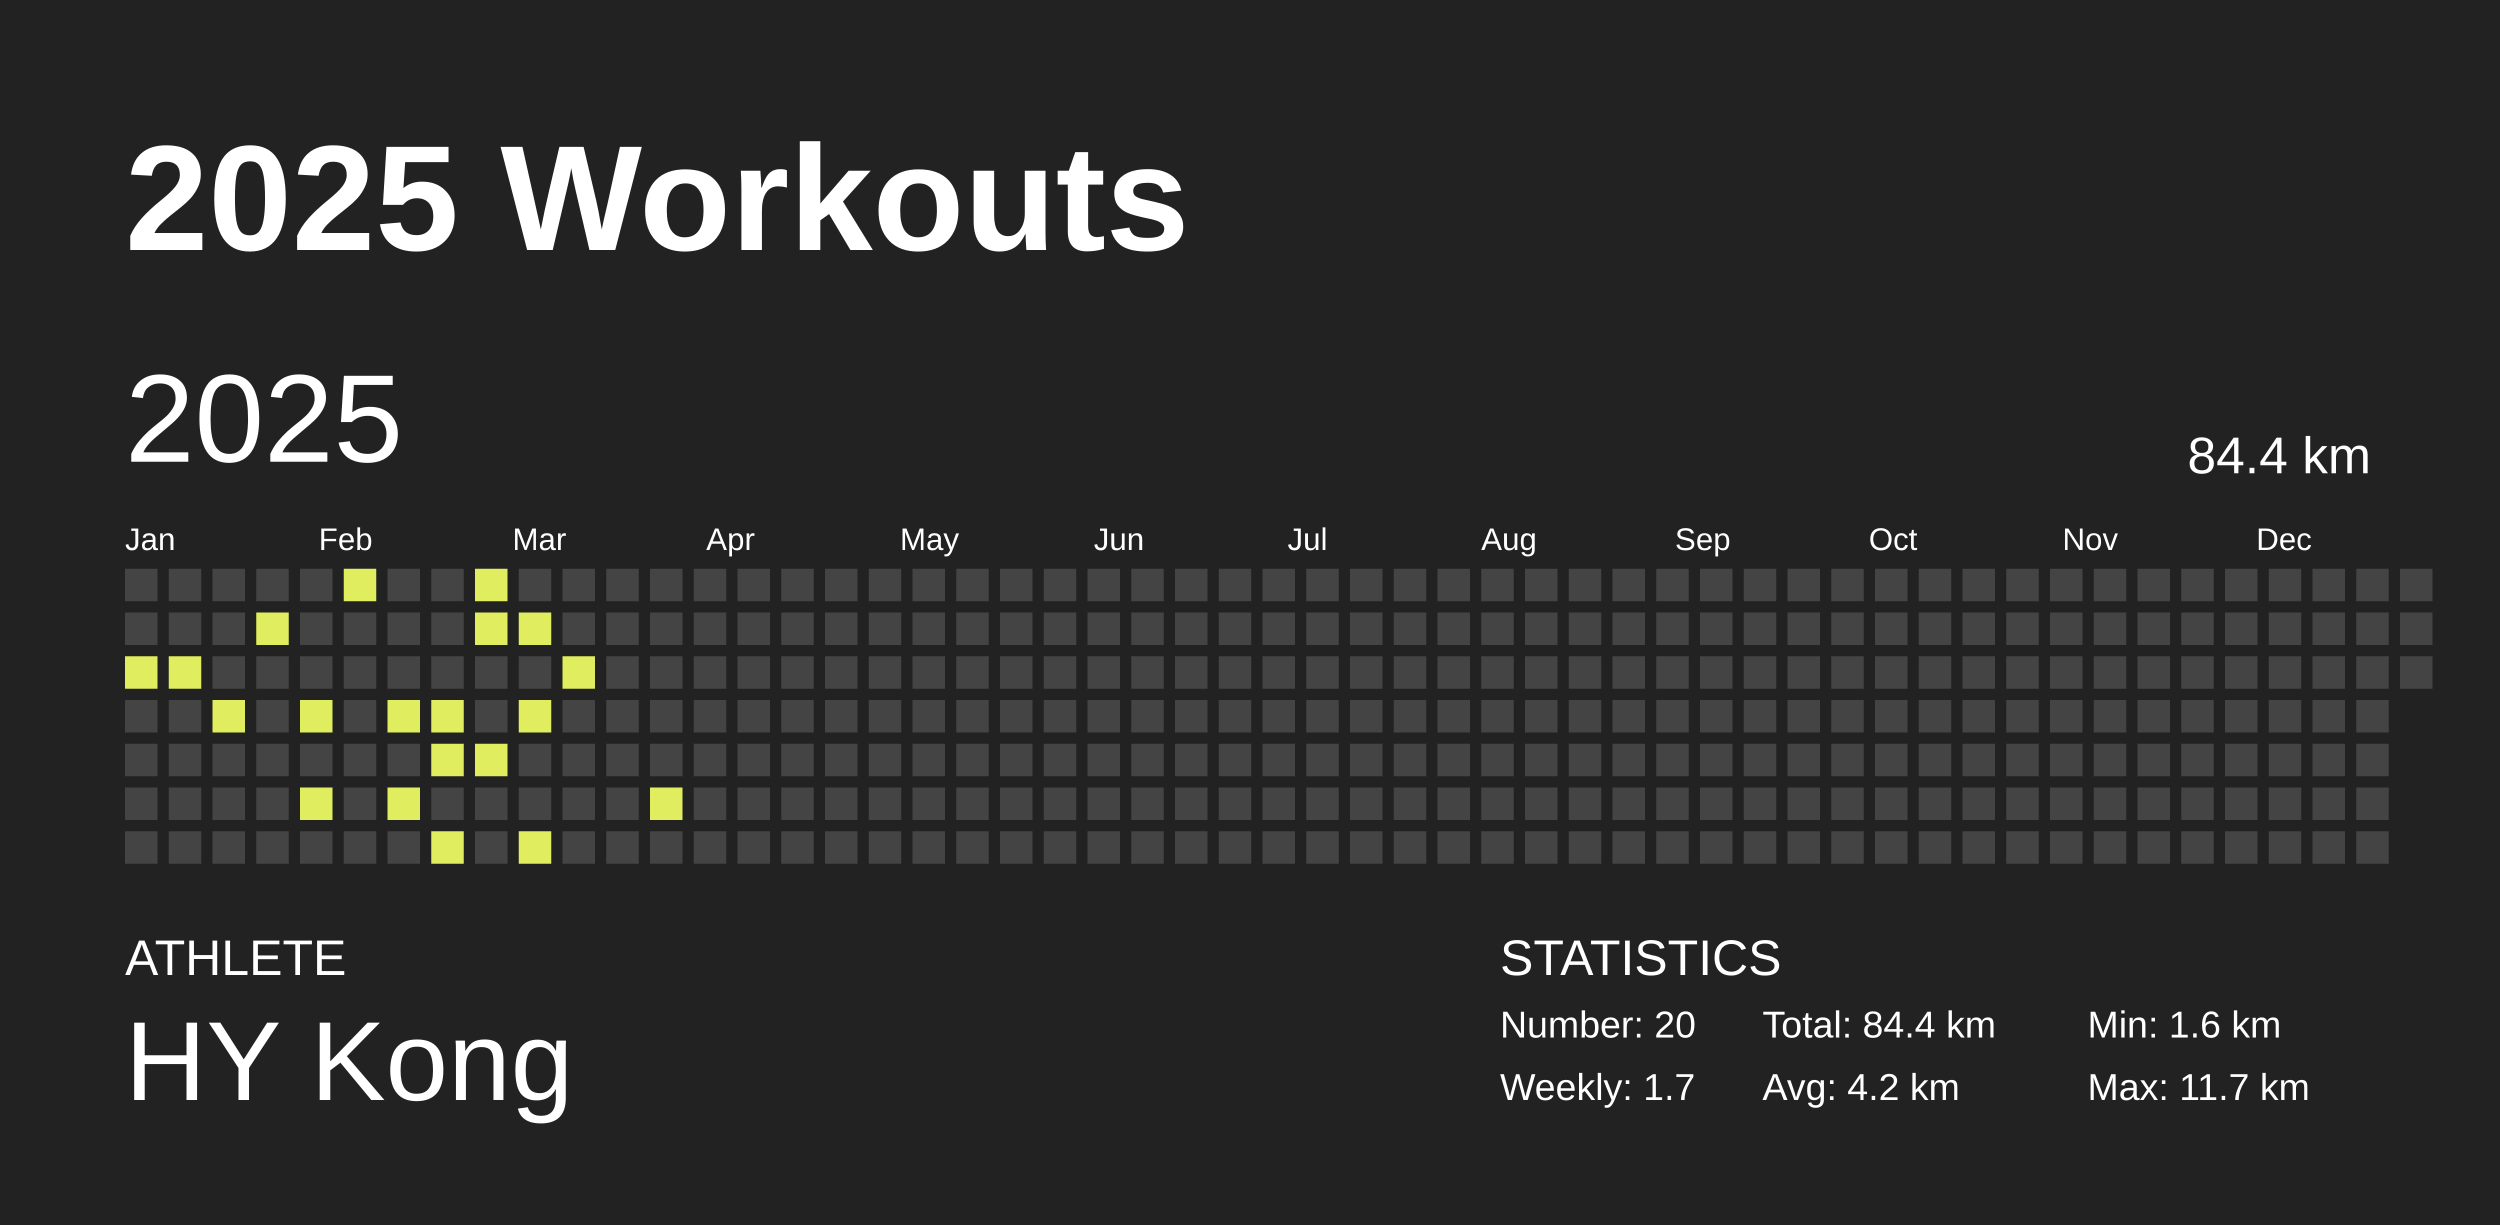
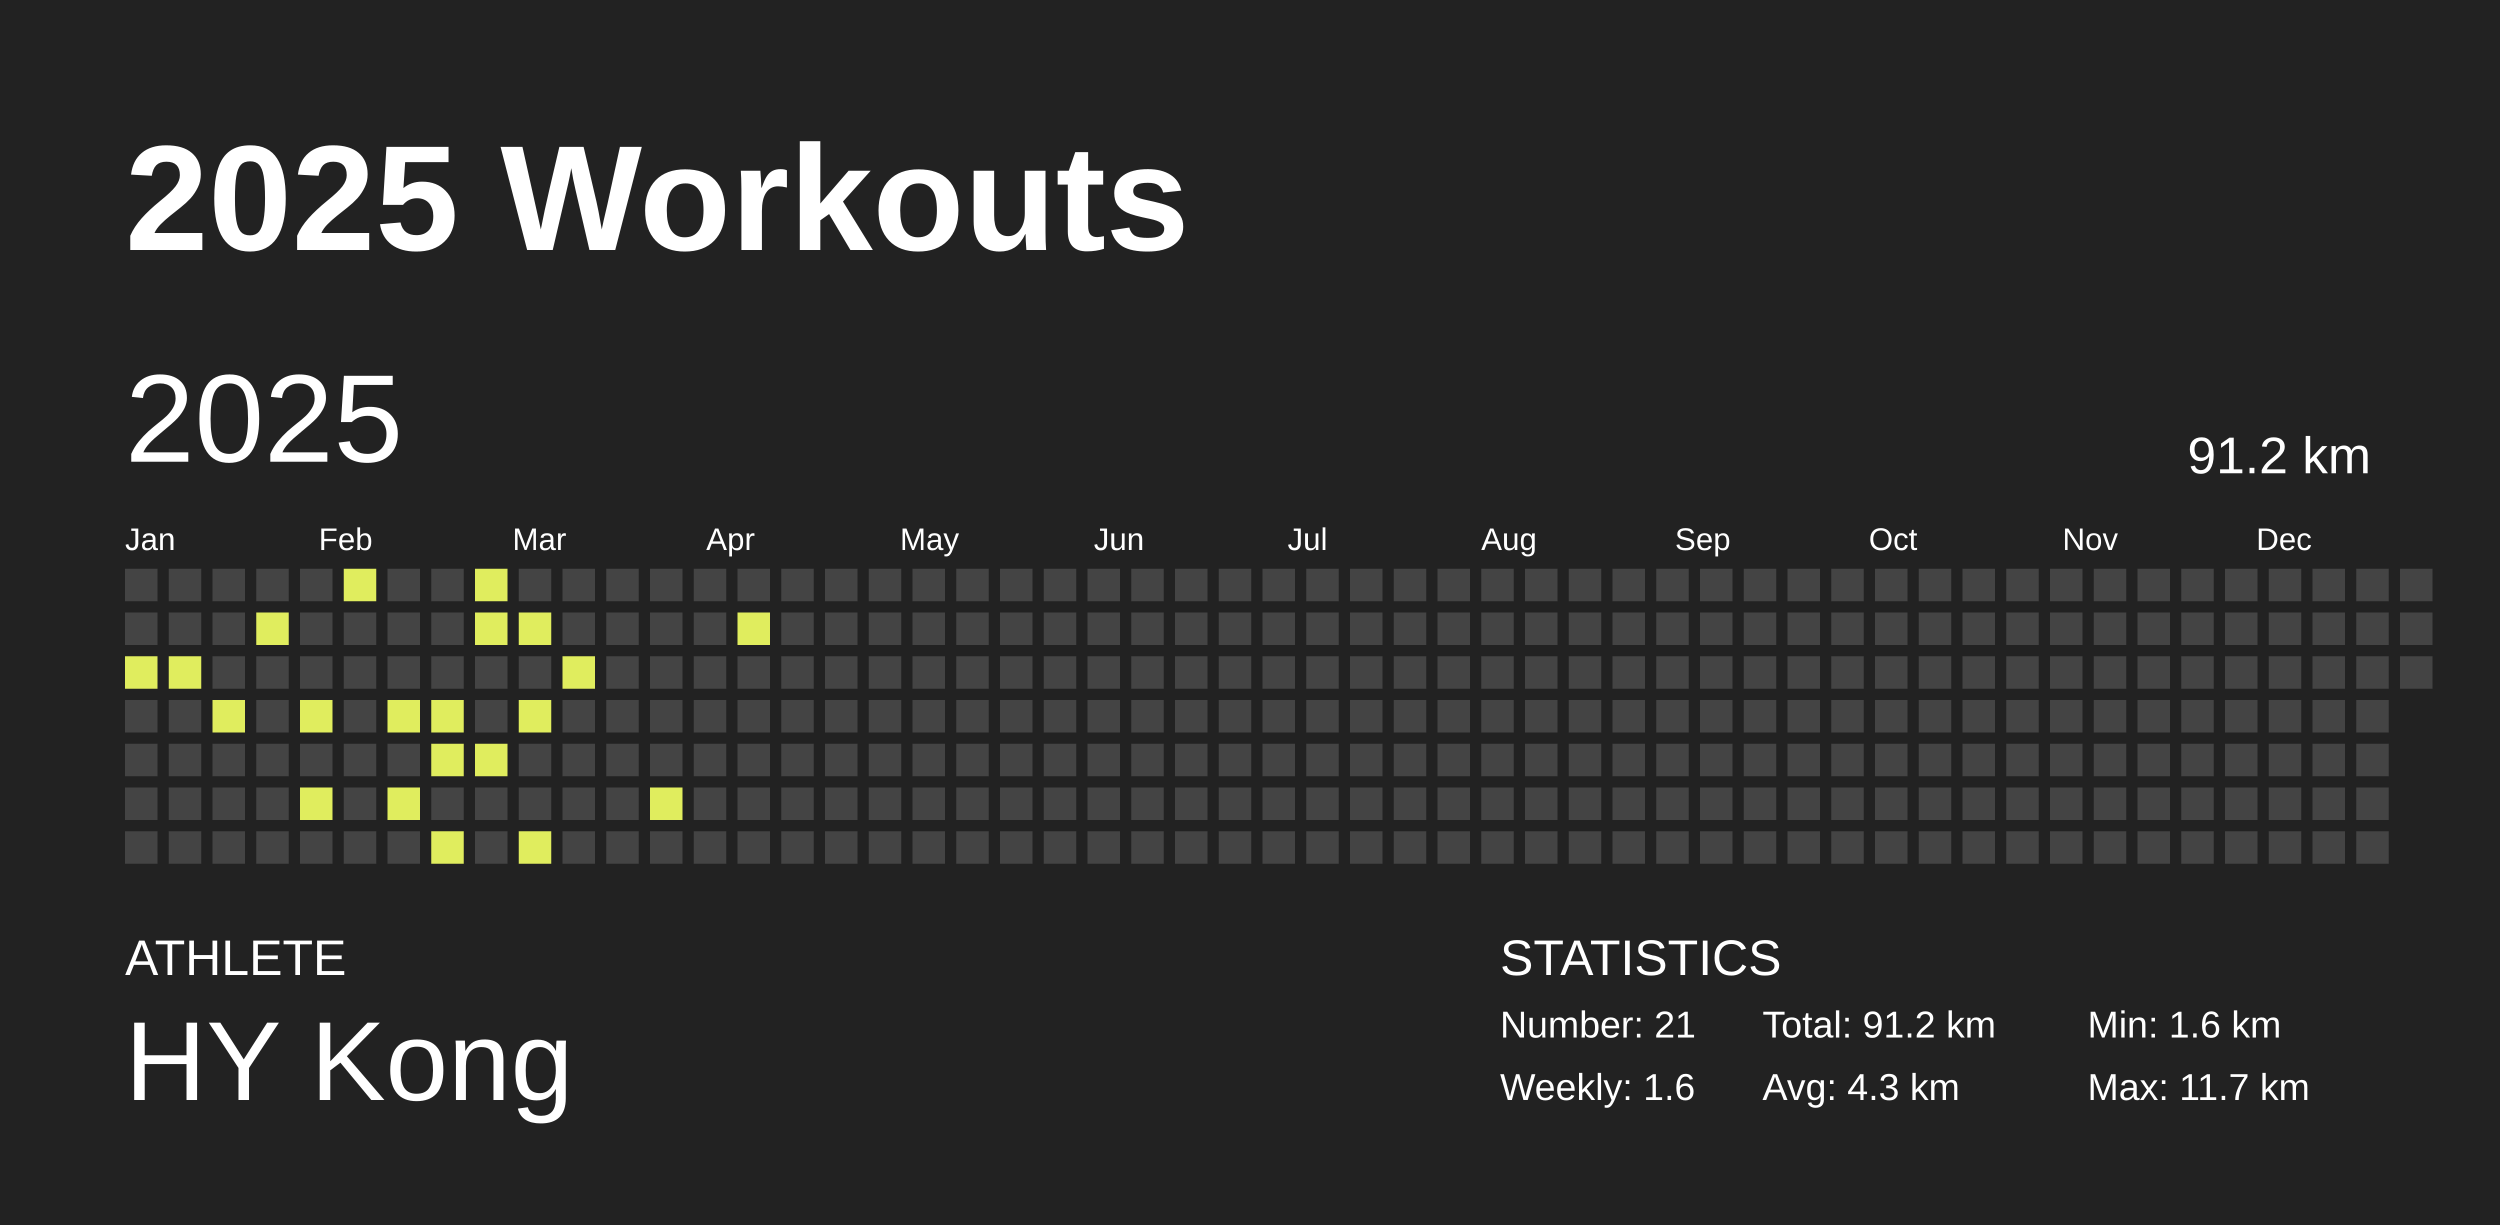
<svg xmlns="http://www.w3.org/2000/svg" baseProfile="full" height="98mm" version="1.1" viewBox="0,0,200,98" width="200mm">
  <defs />
  <rect fill="#222222" height="98" width="200" x="0" y="0" />
  <text fill="#FFFFFF" style="font-size:12px; font-family:Arial; font-weight:bold;" x="10" y="20">2025 Workouts</text>
  <text fill="#FFFFFF" style="font-size:4px; font-family:Arial" x="10" y="78">ATHLETE</text>
  <text fill="#FFFFFF" style="font-size:9px; font-family:Arial" x="10" y="88">HY Kong</text>
  <text fill="#FFFFFF" style="font-size:4px; font-family:Arial" x="120" y="78">STATISTICS</text>
-   <text fill="#FFFFFF" style="font-size:3px; font-family:Arial" x="120" y="83">Number: 20</text>
-   <text fill="#FFFFFF" style="font-size:3px; font-family:Arial" x="120" y="88">Weekly: 1.7</text>
-   <text fill="#FFFFFF" style="font-size:3px; font-family:Arial" x="141" y="83">Total: 84.4 km</text>
-   <text fill="#FFFFFF" style="font-size:3px; font-family:Arial" x="141" y="88">Avg: 4.2 km</text>
+   <text fill="#FFFFFF" style="font-size:3px; font-family:Arial" x="120" y="83">Number: 21</text>
+   <text fill="#FFFFFF" style="font-size:3px; font-family:Arial" x="120" y="88">Weekly: 1.6</text>
+   <text fill="#FFFFFF" style="font-size:3px; font-family:Arial" x="141" y="83">Total: 91.2 km</text>
+   <text fill="#FFFFFF" style="font-size:3px; font-family:Arial" x="141" y="88">Avg: 4.3 km</text>
  <text fill="#FFFFFF" style="font-size:3px; font-family:Arial" x="167" y="83">Min: 1.6 km</text>
  <text fill="#FFFFFF" style="font-size:3px; font-family:Arial" x="167" y="88">Max: 11.7 km</text>
  <text dominant-baseline="hanging" fill="#FFFFFF" style="font-size:10.0px; font-family:Arial;" x="10" y="30">2025</text>
-   <text dominant-baseline="hanging" fill="#FFFFFF" style="font-size:4.125px; font-family:Arial;" x="175" y="35">84.4 km</text>
+   <text dominant-baseline="hanging" fill="#FFFFFF" style="font-size:4.125px; font-family:Arial;" x="175" y="35">91.2 km</text>
  <text fill="#FFFFFF" style="font-size:2.5px; font-family:Arial" x="10.0" y="44">Jan</text>
  <text fill="#FFFFFF" style="font-size:2.5px; font-family:Arial" x="25.5" y="44">Feb</text>
  <text fill="#FFFFFF" style="font-size:2.5px; font-family:Arial" x="41.0" y="44">Mar</text>
  <text fill="#FFFFFF" style="font-size:2.5px; font-family:Arial" x="56.5" y="44">Apr</text>
  <text fill="#FFFFFF" style="font-size:2.5px; font-family:Arial" x="72.0" y="44">May</text>
  <text fill="#FFFFFF" style="font-size:2.5px; font-family:Arial" x="87.5" y="44">Jun</text>
  <text fill="#FFFFFF" style="font-size:2.5px; font-family:Arial" x="103.0" y="44">Jul</text>
  <text fill="#FFFFFF" style="font-size:2.5px; font-family:Arial" x="118.5" y="44">Aug</text>
  <text fill="#FFFFFF" style="font-size:2.5px; font-family:Arial" x="134.0" y="44">Sep</text>
  <text fill="#FFFFFF" style="font-size:2.5px; font-family:Arial" x="149.5" y="44">Oct</text>
  <text fill="#FFFFFF" style="font-size:2.5px; font-family:Arial" x="165.0" y="44">Nov</text>
  <text fill="#FFFFFF" style="font-size:2.5px; font-family:Arial" x="180.5" y="44">Dec</text>
  <rect fill="#444444" height="2.6" width="2.6" x="10.0" y="45.5" />
  <rect fill="#444444" height="2.6" width="2.6" x="10.0" y="49.0" />
  <rect fill="#e0ed5e" height="2.6" width="2.6" x="10.0" y="52.5" />
  <rect fill="#444444" height="2.6" width="2.6" x="10.0" y="56.0" />
  <rect fill="#444444" height="2.6" width="2.6" x="10.0" y="59.5" />
  <rect fill="#444444" height="2.6" width="2.6" x="10.0" y="63.0" />
  <rect fill="#444444" height="2.6" width="2.6" x="10.0" y="66.5" />
  <rect fill="#444444" height="2.6" width="2.6" x="13.5" y="45.5" />
  <rect fill="#444444" height="2.6" width="2.6" x="13.5" y="49.0" />
  <rect fill="#e0ed5e" height="2.6" width="2.6" x="13.5" y="52.5" />
  <rect fill="#444444" height="2.6" width="2.6" x="13.5" y="56.0" />
  <rect fill="#444444" height="2.6" width="2.6" x="13.5" y="59.5" />
  <rect fill="#444444" height="2.6" width="2.6" x="13.5" y="63.0" />
  <rect fill="#444444" height="2.6" width="2.6" x="13.5" y="66.5" />
  <rect fill="#444444" height="2.6" width="2.6" x="17.0" y="45.5" />
  <rect fill="#444444" height="2.6" width="2.6" x="17.0" y="49.0" />
  <rect fill="#444444" height="2.6" width="2.6" x="17.0" y="52.5" />
  <rect fill="#e0ed5e" height="2.6" width="2.6" x="17.0" y="56.0" />
  <rect fill="#444444" height="2.6" width="2.6" x="17.0" y="59.5" />
  <rect fill="#444444" height="2.6" width="2.6" x="17.0" y="63.0" />
  <rect fill="#444444" height="2.6" width="2.6" x="17.0" y="66.5" />
  <rect fill="#444444" height="2.6" width="2.6" x="20.5" y="45.5" />
  <rect fill="#e0ed5e" height="2.6" width="2.6" x="20.5" y="49.0" />
  <rect fill="#444444" height="2.6" width="2.6" x="20.5" y="52.5" />
  <rect fill="#444444" height="2.6" width="2.6" x="20.5" y="56.0" />
  <rect fill="#444444" height="2.6" width="2.6" x="20.5" y="59.5" />
  <rect fill="#444444" height="2.6" width="2.6" x="20.5" y="63.0" />
  <rect fill="#444444" height="2.6" width="2.6" x="20.5" y="66.5" />
  <rect fill="#444444" height="2.6" width="2.6" x="24.0" y="45.5" />
  <rect fill="#444444" height="2.6" width="2.6" x="24.0" y="49.0" />
  <rect fill="#444444" height="2.6" width="2.6" x="24.0" y="52.5" />
  <rect fill="#e0ed5e" height="2.6" width="2.6" x="24.0" y="56.0" />
  <rect fill="#444444" height="2.6" width="2.6" x="24.0" y="59.5" />
  <rect fill="#e0ed5e" height="2.6" width="2.6" x="24.0" y="63.0" />
  <rect fill="#444444" height="2.6" width="2.6" x="24.0" y="66.5" />
  <rect fill="#e0ed5e" height="2.6" width="2.6" x="27.5" y="45.5" />
  <rect fill="#444444" height="2.6" width="2.6" x="27.5" y="49.0" />
  <rect fill="#444444" height="2.6" width="2.6" x="27.5" y="52.5" />
  <rect fill="#444444" height="2.6" width="2.6" x="27.5" y="56.0" />
  <rect fill="#444444" height="2.6" width="2.6" x="27.5" y="59.5" />
  <rect fill="#444444" height="2.6" width="2.6" x="27.5" y="63.0" />
  <rect fill="#444444" height="2.6" width="2.6" x="27.5" y="66.5" />
  <rect fill="#444444" height="2.6" width="2.6" x="31.0" y="45.5" />
  <rect fill="#444444" height="2.6" width="2.6" x="31.0" y="49.0" />
  <rect fill="#444444" height="2.6" width="2.6" x="31.0" y="52.5" />
  <rect fill="#e0ed5e" height="2.6" width="2.6" x="31.0" y="56.0" />
  <rect fill="#444444" height="2.6" width="2.6" x="31.0" y="59.5" />
  <rect fill="#e0ed5e" height="2.6" width="2.6" x="31.0" y="63.0" />
  <rect fill="#444444" height="2.6" width="2.6" x="31.0" y="66.5" />
  <rect fill="#444444" height="2.6" width="2.6" x="34.5" y="45.5" />
  <rect fill="#444444" height="2.6" width="2.6" x="34.5" y="49.0" />
  <rect fill="#444444" height="2.6" width="2.6" x="34.5" y="52.5" />
  <rect fill="#e0ed5e" height="2.6" width="2.6" x="34.5" y="56.0" />
  <rect fill="#e0ed5e" height="2.6" width="2.6" x="34.5" y="59.5" />
  <rect fill="#444444" height="2.6" width="2.6" x="34.5" y="63.0" />
  <rect fill="#e0ed5e" height="2.6" width="2.6" x="34.5" y="66.5" />
  <rect fill="#e0ed5e" height="2.6" width="2.6" x="38.0" y="45.5" />
  <rect fill="#e0ed5e" height="2.6" width="2.6" x="38.0" y="49.0" />
  <rect fill="#444444" height="2.6" width="2.6" x="38.0" y="52.5" />
  <rect fill="#444444" height="2.6" width="2.6" x="38.0" y="56.0" />
  <rect fill="#e0ed5e" height="2.6" width="2.6" x="38.0" y="59.5" />
  <rect fill="#444444" height="2.6" width="2.6" x="38.0" y="63.0" />
  <rect fill="#444444" height="2.6" width="2.6" x="38.0" y="66.5" />
  <rect fill="#444444" height="2.6" width="2.6" x="41.5" y="45.5" />
  <rect fill="#e0ed5e" height="2.6" width="2.6" x="41.5" y="49.0" />
  <rect fill="#444444" height="2.6" width="2.6" x="41.5" y="52.5" />
  <rect fill="#e0ed5e" height="2.6" width="2.6" x="41.5" y="56.0" />
  <rect fill="#444444" height="2.6" width="2.6" x="41.5" y="59.5" />
  <rect fill="#444444" height="2.6" width="2.6" x="41.5" y="63.0" />
  <rect fill="#e0ed5e" height="2.6" width="2.6" x="41.5" y="66.5" />
  <rect fill="#444444" height="2.6" width="2.6" x="45.0" y="45.5" />
  <rect fill="#444444" height="2.6" width="2.6" x="45.0" y="49.0" />
  <rect fill="#e0ed5e" height="2.6" width="2.6" x="45.0" y="52.5" />
  <rect fill="#444444" height="2.6" width="2.6" x="45.0" y="56.0" />
  <rect fill="#444444" height="2.6" width="2.6" x="45.0" y="59.5" />
  <rect fill="#444444" height="2.6" width="2.6" x="45.0" y="63.0" />
  <rect fill="#444444" height="2.6" width="2.6" x="45.0" y="66.5" />
  <rect fill="#444444" height="2.6" width="2.6" x="48.5" y="45.5" />
  <rect fill="#444444" height="2.6" width="2.6" x="48.5" y="49.0" />
  <rect fill="#444444" height="2.6" width="2.6" x="48.5" y="52.5" />
  <rect fill="#444444" height="2.6" width="2.6" x="48.5" y="56.0" />
  <rect fill="#444444" height="2.6" width="2.6" x="48.5" y="59.5" />
  <rect fill="#444444" height="2.6" width="2.6" x="48.5" y="63.0" />
  <rect fill="#444444" height="2.6" width="2.6" x="48.5" y="66.5" />
  <rect fill="#444444" height="2.6" width="2.6" x="52.0" y="45.5" />
  <rect fill="#444444" height="2.6" width="2.6" x="52.0" y="49.0" />
  <rect fill="#444444" height="2.6" width="2.6" x="52.0" y="52.5" />
  <rect fill="#444444" height="2.6" width="2.6" x="52.0" y="56.0" />
  <rect fill="#444444" height="2.6" width="2.6" x="52.0" y="59.5" />
  <rect fill="#e0ed5e" height="2.6" width="2.6" x="52.0" y="63.0" />
  <rect fill="#444444" height="2.6" width="2.6" x="52.0" y="66.5" />
  <rect fill="#444444" height="2.6" width="2.6" x="55.5" y="45.5" />
  <rect fill="#444444" height="2.6" width="2.6" x="55.5" y="49.0" />
  <rect fill="#444444" height="2.6" width="2.6" x="55.5" y="52.5" />
  <rect fill="#444444" height="2.6" width="2.6" x="55.5" y="56.0" />
  <rect fill="#444444" height="2.6" width="2.6" x="55.5" y="59.5" />
  <rect fill="#444444" height="2.6" width="2.6" x="55.5" y="63.0" />
  <rect fill="#444444" height="2.6" width="2.6" x="55.5" y="66.5" />
  <rect fill="#444444" height="2.6" width="2.6" x="59.0" y="45.5" />
-   <rect fill="#444444" height="2.6" width="2.6" x="59.0" y="49.0" />
+   <rect fill="#e0ed5e" height="2.6" width="2.6" x="59.0" y="49.0" />
  <rect fill="#444444" height="2.6" width="2.6" x="59.0" y="52.5" />
  <rect fill="#444444" height="2.6" width="2.6" x="59.0" y="56.0" />
  <rect fill="#444444" height="2.6" width="2.6" x="59.0" y="59.5" />
  <rect fill="#444444" height="2.6" width="2.6" x="59.0" y="63.0" />
  <rect fill="#444444" height="2.6" width="2.6" x="59.0" y="66.5" />
  <rect fill="#444444" height="2.6" width="2.6" x="62.5" y="45.5" />
  <rect fill="#444444" height="2.6" width="2.6" x="62.5" y="49.0" />
  <rect fill="#444444" height="2.6" width="2.6" x="62.5" y="52.5" />
  <rect fill="#444444" height="2.6" width="2.6" x="62.5" y="56.0" />
  <rect fill="#444444" height="2.6" width="2.6" x="62.5" y="59.5" />
  <rect fill="#444444" height="2.6" width="2.6" x="62.5" y="63.0" />
  <rect fill="#444444" height="2.6" width="2.6" x="62.5" y="66.5" />
  <rect fill="#444444" height="2.6" width="2.6" x="66.0" y="45.5" />
  <rect fill="#444444" height="2.6" width="2.6" x="66.0" y="49.0" />
  <rect fill="#444444" height="2.6" width="2.6" x="66.0" y="52.5" />
  <rect fill="#444444" height="2.6" width="2.6" x="66.0" y="56.0" />
  <rect fill="#444444" height="2.6" width="2.6" x="66.0" y="59.5" />
  <rect fill="#444444" height="2.6" width="2.6" x="66.0" y="63.0" />
  <rect fill="#444444" height="2.6" width="2.6" x="66.0" y="66.5" />
  <rect fill="#444444" height="2.6" width="2.6" x="69.5" y="45.5" />
  <rect fill="#444444" height="2.6" width="2.6" x="69.5" y="49.0" />
  <rect fill="#444444" height="2.6" width="2.6" x="69.5" y="52.5" />
  <rect fill="#444444" height="2.6" width="2.6" x="69.5" y="56.0" />
  <rect fill="#444444" height="2.6" width="2.6" x="69.5" y="59.5" />
  <rect fill="#444444" height="2.6" width="2.6" x="69.5" y="63.0" />
  <rect fill="#444444" height="2.6" width="2.6" x="69.5" y="66.5" />
  <rect fill="#444444" height="2.6" width="2.6" x="73.0" y="45.5" />
  <rect fill="#444444" height="2.6" width="2.6" x="73.0" y="49.0" />
  <rect fill="#444444" height="2.6" width="2.6" x="73.0" y="52.5" />
  <rect fill="#444444" height="2.6" width="2.6" x="73.0" y="56.0" />
  <rect fill="#444444" height="2.6" width="2.6" x="73.0" y="59.5" />
  <rect fill="#444444" height="2.6" width="2.6" x="73.0" y="63.0" />
  <rect fill="#444444" height="2.6" width="2.6" x="73.0" y="66.5" />
  <rect fill="#444444" height="2.6" width="2.6" x="76.5" y="45.5" />
  <rect fill="#444444" height="2.6" width="2.6" x="76.5" y="49.0" />
  <rect fill="#444444" height="2.6" width="2.6" x="76.5" y="52.5" />
  <rect fill="#444444" height="2.6" width="2.6" x="76.5" y="56.0" />
  <rect fill="#444444" height="2.6" width="2.6" x="76.5" y="59.5" />
  <rect fill="#444444" height="2.6" width="2.6" x="76.5" y="63.0" />
  <rect fill="#444444" height="2.6" width="2.6" x="76.5" y="66.5" />
  <rect fill="#444444" height="2.6" width="2.6" x="80.0" y="45.5" />
  <rect fill="#444444" height="2.6" width="2.6" x="80.0" y="49.0" />
  <rect fill="#444444" height="2.6" width="2.6" x="80.0" y="52.5" />
  <rect fill="#444444" height="2.6" width="2.6" x="80.0" y="56.0" />
  <rect fill="#444444" height="2.6" width="2.6" x="80.0" y="59.5" />
  <rect fill="#444444" height="2.6" width="2.6" x="80.0" y="63.0" />
  <rect fill="#444444" height="2.6" width="2.6" x="80.0" y="66.5" />
  <rect fill="#444444" height="2.6" width="2.6" x="83.5" y="45.5" />
  <rect fill="#444444" height="2.6" width="2.6" x="83.5" y="49.0" />
  <rect fill="#444444" height="2.6" width="2.6" x="83.5" y="52.5" />
  <rect fill="#444444" height="2.6" width="2.6" x="83.5" y="56.0" />
  <rect fill="#444444" height="2.6" width="2.6" x="83.5" y="59.5" />
  <rect fill="#444444" height="2.6" width="2.6" x="83.5" y="63.0" />
  <rect fill="#444444" height="2.6" width="2.6" x="83.5" y="66.5" />
  <rect fill="#444444" height="2.6" width="2.6" x="87.0" y="45.5" />
  <rect fill="#444444" height="2.6" width="2.6" x="87.0" y="49.0" />
  <rect fill="#444444" height="2.6" width="2.6" x="87.0" y="52.5" />
  <rect fill="#444444" height="2.6" width="2.6" x="87.0" y="56.0" />
  <rect fill="#444444" height="2.6" width="2.6" x="87.0" y="59.5" />
  <rect fill="#444444" height="2.6" width="2.6" x="87.0" y="63.0" />
  <rect fill="#444444" height="2.6" width="2.6" x="87.0" y="66.5" />
  <rect fill="#444444" height="2.6" width="2.6" x="90.5" y="45.5" />
  <rect fill="#444444" height="2.6" width="2.6" x="90.5" y="49.0" />
  <rect fill="#444444" height="2.6" width="2.6" x="90.5" y="52.5" />
  <rect fill="#444444" height="2.6" width="2.6" x="90.5" y="56.0" />
  <rect fill="#444444" height="2.6" width="2.6" x="90.5" y="59.5" />
  <rect fill="#444444" height="2.6" width="2.6" x="90.5" y="63.0" />
  <rect fill="#444444" height="2.6" width="2.6" x="90.5" y="66.5" />
  <rect fill="#444444" height="2.6" width="2.6" x="94.0" y="45.5" />
  <rect fill="#444444" height="2.6" width="2.6" x="94.0" y="49.0" />
  <rect fill="#444444" height="2.6" width="2.6" x="94.0" y="52.5" />
  <rect fill="#444444" height="2.6" width="2.6" x="94.0" y="56.0" />
  <rect fill="#444444" height="2.6" width="2.6" x="94.0" y="59.5" />
  <rect fill="#444444" height="2.6" width="2.6" x="94.0" y="63.0" />
  <rect fill="#444444" height="2.6" width="2.6" x="94.0" y="66.5" />
  <rect fill="#444444" height="2.6" width="2.6" x="97.5" y="45.5" />
  <rect fill="#444444" height="2.6" width="2.6" x="97.5" y="49.0" />
  <rect fill="#444444" height="2.6" width="2.6" x="97.5" y="52.5" />
  <rect fill="#444444" height="2.6" width="2.6" x="97.5" y="56.0" />
  <rect fill="#444444" height="2.6" width="2.6" x="97.5" y="59.5" />
  <rect fill="#444444" height="2.6" width="2.6" x="97.5" y="63.0" />
  <rect fill="#444444" height="2.6" width="2.6" x="97.5" y="66.5" />
  <rect fill="#444444" height="2.6" width="2.6" x="101.0" y="45.5" />
  <rect fill="#444444" height="2.6" width="2.6" x="101.0" y="49.0" />
  <rect fill="#444444" height="2.6" width="2.6" x="101.0" y="52.5" />
  <rect fill="#444444" height="2.6" width="2.6" x="101.0" y="56.0" />
  <rect fill="#444444" height="2.6" width="2.6" x="101.0" y="59.5" />
  <rect fill="#444444" height="2.6" width="2.6" x="101.0" y="63.0" />
  <rect fill="#444444" height="2.6" width="2.6" x="101.0" y="66.5" />
  <rect fill="#444444" height="2.6" width="2.6" x="104.5" y="45.5" />
  <rect fill="#444444" height="2.6" width="2.6" x="104.5" y="49.0" />
  <rect fill="#444444" height="2.6" width="2.6" x="104.5" y="52.5" />
  <rect fill="#444444" height="2.6" width="2.6" x="104.5" y="56.0" />
  <rect fill="#444444" height="2.6" width="2.6" x="104.5" y="59.5" />
  <rect fill="#444444" height="2.6" width="2.6" x="104.5" y="63.0" />
  <rect fill="#444444" height="2.6" width="2.6" x="104.5" y="66.5" />
  <rect fill="#444444" height="2.6" width="2.6" x="108.0" y="45.5" />
  <rect fill="#444444" height="2.6" width="2.6" x="108.0" y="49.0" />
  <rect fill="#444444" height="2.6" width="2.6" x="108.0" y="52.5" />
  <rect fill="#444444" height="2.6" width="2.6" x="108.0" y="56.0" />
  <rect fill="#444444" height="2.6" width="2.6" x="108.0" y="59.5" />
  <rect fill="#444444" height="2.6" width="2.6" x="108.0" y="63.0" />
  <rect fill="#444444" height="2.6" width="2.6" x="108.0" y="66.5" />
  <rect fill="#444444" height="2.6" width="2.6" x="111.5" y="45.5" />
  <rect fill="#444444" height="2.6" width="2.6" x="111.5" y="49.0" />
  <rect fill="#444444" height="2.6" width="2.6" x="111.5" y="52.5" />
  <rect fill="#444444" height="2.6" width="2.6" x="111.5" y="56.0" />
  <rect fill="#444444" height="2.6" width="2.6" x="111.5" y="59.5" />
  <rect fill="#444444" height="2.6" width="2.6" x="111.5" y="63.0" />
  <rect fill="#444444" height="2.6" width="2.6" x="111.5" y="66.5" />
  <rect fill="#444444" height="2.6" width="2.6" x="115.0" y="45.5" />
  <rect fill="#444444" height="2.6" width="2.6" x="115.0" y="49.0" />
  <rect fill="#444444" height="2.6" width="2.6" x="115.0" y="52.5" />
  <rect fill="#444444" height="2.6" width="2.6" x="115.0" y="56.0" />
  <rect fill="#444444" height="2.6" width="2.6" x="115.0" y="59.5" />
  <rect fill="#444444" height="2.6" width="2.6" x="115.0" y="63.0" />
  <rect fill="#444444" height="2.6" width="2.6" x="115.0" y="66.5" />
  <rect fill="#444444" height="2.6" width="2.6" x="118.5" y="45.5" />
  <rect fill="#444444" height="2.6" width="2.6" x="118.5" y="49.0" />
  <rect fill="#444444" height="2.6" width="2.6" x="118.5" y="52.5" />
  <rect fill="#444444" height="2.6" width="2.6" x="118.5" y="56.0" />
  <rect fill="#444444" height="2.6" width="2.6" x="118.5" y="59.5" />
  <rect fill="#444444" height="2.6" width="2.6" x="118.5" y="63.0" />
  <rect fill="#444444" height="2.6" width="2.6" x="118.5" y="66.5" />
  <rect fill="#444444" height="2.6" width="2.6" x="122.0" y="45.5" />
  <rect fill="#444444" height="2.6" width="2.6" x="122.0" y="49.0" />
  <rect fill="#444444" height="2.6" width="2.6" x="122.0" y="52.5" />
  <rect fill="#444444" height="2.6" width="2.6" x="122.0" y="56.0" />
  <rect fill="#444444" height="2.6" width="2.6" x="122.0" y="59.5" />
  <rect fill="#444444" height="2.6" width="2.6" x="122.0" y="63.0" />
  <rect fill="#444444" height="2.6" width="2.6" x="122.0" y="66.5" />
  <rect fill="#444444" height="2.6" width="2.6" x="125.5" y="45.5" />
  <rect fill="#444444" height="2.6" width="2.6" x="125.5" y="49.0" />
  <rect fill="#444444" height="2.6" width="2.6" x="125.5" y="52.5" />
  <rect fill="#444444" height="2.6" width="2.6" x="125.5" y="56.0" />
  <rect fill="#444444" height="2.6" width="2.6" x="125.5" y="59.5" />
  <rect fill="#444444" height="2.6" width="2.6" x="125.5" y="63.0" />
  <rect fill="#444444" height="2.6" width="2.6" x="125.5" y="66.5" />
  <rect fill="#444444" height="2.6" width="2.6" x="129.0" y="45.5" />
  <rect fill="#444444" height="2.6" width="2.6" x="129.0" y="49.0" />
  <rect fill="#444444" height="2.6" width="2.6" x="129.0" y="52.5" />
  <rect fill="#444444" height="2.6" width="2.6" x="129.0" y="56.0" />
  <rect fill="#444444" height="2.6" width="2.6" x="129.0" y="59.5" />
  <rect fill="#444444" height="2.6" width="2.6" x="129.0" y="63.0" />
  <rect fill="#444444" height="2.6" width="2.6" x="129.0" y="66.5" />
  <rect fill="#444444" height="2.6" width="2.6" x="132.5" y="45.5" />
  <rect fill="#444444" height="2.6" width="2.6" x="132.5" y="49.0" />
  <rect fill="#444444" height="2.6" width="2.6" x="132.5" y="52.5" />
  <rect fill="#444444" height="2.6" width="2.6" x="132.5" y="56.0" />
  <rect fill="#444444" height="2.6" width="2.6" x="132.5" y="59.5" />
  <rect fill="#444444" height="2.6" width="2.6" x="132.5" y="63.0" />
  <rect fill="#444444" height="2.6" width="2.6" x="132.5" y="66.5" />
  <rect fill="#444444" height="2.6" width="2.6" x="136.0" y="45.5" />
  <rect fill="#444444" height="2.6" width="2.6" x="136.0" y="49.0" />
  <rect fill="#444444" height="2.6" width="2.6" x="136.0" y="52.5" />
  <rect fill="#444444" height="2.6" width="2.6" x="136.0" y="56.0" />
  <rect fill="#444444" height="2.6" width="2.6" x="136.0" y="59.5" />
  <rect fill="#444444" height="2.6" width="2.6" x="136.0" y="63.0" />
  <rect fill="#444444" height="2.6" width="2.6" x="136.0" y="66.5" />
  <rect fill="#444444" height="2.6" width="2.6" x="139.5" y="45.5" />
  <rect fill="#444444" height="2.6" width="2.6" x="139.5" y="49.0" />
  <rect fill="#444444" height="2.6" width="2.6" x="139.5" y="52.5" />
  <rect fill="#444444" height="2.6" width="2.6" x="139.5" y="56.0" />
  <rect fill="#444444" height="2.6" width="2.6" x="139.5" y="59.5" />
  <rect fill="#444444" height="2.6" width="2.6" x="139.5" y="63.0" />
  <rect fill="#444444" height="2.6" width="2.6" x="139.5" y="66.5" />
  <rect fill="#444444" height="2.6" width="2.6" x="143.0" y="45.5" />
  <rect fill="#444444" height="2.6" width="2.6" x="143.0" y="49.0" />
  <rect fill="#444444" height="2.6" width="2.6" x="143.0" y="52.5" />
  <rect fill="#444444" height="2.6" width="2.6" x="143.0" y="56.0" />
  <rect fill="#444444" height="2.6" width="2.6" x="143.0" y="59.5" />
  <rect fill="#444444" height="2.6" width="2.6" x="143.0" y="63.0" />
  <rect fill="#444444" height="2.6" width="2.6" x="143.0" y="66.5" />
  <rect fill="#444444" height="2.6" width="2.6" x="146.5" y="45.5" />
  <rect fill="#444444" height="2.6" width="2.6" x="146.5" y="49.0" />
  <rect fill="#444444" height="2.6" width="2.6" x="146.5" y="52.5" />
  <rect fill="#444444" height="2.6" width="2.6" x="146.5" y="56.0" />
  <rect fill="#444444" height="2.6" width="2.6" x="146.5" y="59.5" />
  <rect fill="#444444" height="2.6" width="2.6" x="146.5" y="63.0" />
  <rect fill="#444444" height="2.6" width="2.6" x="146.5" y="66.5" />
  <rect fill="#444444" height="2.6" width="2.6" x="150.0" y="45.5" />
  <rect fill="#444444" height="2.6" width="2.6" x="150.0" y="49.0" />
  <rect fill="#444444" height="2.6" width="2.6" x="150.0" y="52.5" />
  <rect fill="#444444" height="2.6" width="2.6" x="150.0" y="56.0" />
  <rect fill="#444444" height="2.6" width="2.6" x="150.0" y="59.5" />
  <rect fill="#444444" height="2.6" width="2.6" x="150.0" y="63.0" />
  <rect fill="#444444" height="2.6" width="2.6" x="150.0" y="66.5" />
  <rect fill="#444444" height="2.6" width="2.6" x="153.5" y="45.5" />
  <rect fill="#444444" height="2.6" width="2.6" x="153.5" y="49.0" />
  <rect fill="#444444" height="2.6" width="2.6" x="153.5" y="52.5" />
  <rect fill="#444444" height="2.6" width="2.6" x="153.5" y="56.0" />
  <rect fill="#444444" height="2.6" width="2.6" x="153.5" y="59.5" />
  <rect fill="#444444" height="2.6" width="2.6" x="153.5" y="63.0" />
  <rect fill="#444444" height="2.6" width="2.6" x="153.5" y="66.5" />
  <rect fill="#444444" height="2.6" width="2.6" x="157.0" y="45.5" />
  <rect fill="#444444" height="2.6" width="2.6" x="157.0" y="49.0" />
  <rect fill="#444444" height="2.6" width="2.6" x="157.0" y="52.5" />
  <rect fill="#444444" height="2.6" width="2.6" x="157.0" y="56.0" />
  <rect fill="#444444" height="2.6" width="2.6" x="157.0" y="59.5" />
  <rect fill="#444444" height="2.6" width="2.6" x="157.0" y="63.0" />
  <rect fill="#444444" height="2.6" width="2.6" x="157.0" y="66.5" />
  <rect fill="#444444" height="2.6" width="2.6" x="160.5" y="45.5" />
  <rect fill="#444444" height="2.6" width="2.6" x="160.5" y="49.0" />
  <rect fill="#444444" height="2.6" width="2.6" x="160.5" y="52.5" />
  <rect fill="#444444" height="2.6" width="2.6" x="160.5" y="56.0" />
  <rect fill="#444444" height="2.6" width="2.6" x="160.5" y="59.5" />
  <rect fill="#444444" height="2.6" width="2.6" x="160.5" y="63.0" />
  <rect fill="#444444" height="2.6" width="2.6" x="160.5" y="66.5" />
  <rect fill="#444444" height="2.6" width="2.6" x="164.0" y="45.5" />
  <rect fill="#444444" height="2.6" width="2.6" x="164.0" y="49.0" />
  <rect fill="#444444" height="2.6" width="2.6" x="164.0" y="52.5" />
  <rect fill="#444444" height="2.6" width="2.6" x="164.0" y="56.0" />
  <rect fill="#444444" height="2.6" width="2.6" x="164.0" y="59.5" />
  <rect fill="#444444" height="2.6" width="2.6" x="164.0" y="63.0" />
  <rect fill="#444444" height="2.6" width="2.6" x="164.0" y="66.5" />
  <rect fill="#444444" height="2.6" width="2.6" x="167.5" y="45.5" />
  <rect fill="#444444" height="2.6" width="2.6" x="167.5" y="49.0" />
  <rect fill="#444444" height="2.6" width="2.6" x="167.5" y="52.5" />
  <rect fill="#444444" height="2.6" width="2.6" x="167.5" y="56.0" />
  <rect fill="#444444" height="2.6" width="2.6" x="167.5" y="59.5" />
  <rect fill="#444444" height="2.6" width="2.6" x="167.5" y="63.0" />
  <rect fill="#444444" height="2.6" width="2.6" x="167.5" y="66.5" />
  <rect fill="#444444" height="2.6" width="2.6" x="171.0" y="45.5" />
  <rect fill="#444444" height="2.6" width="2.6" x="171.0" y="49.0" />
  <rect fill="#444444" height="2.6" width="2.6" x="171.0" y="52.5" />
  <rect fill="#444444" height="2.6" width="2.6" x="171.0" y="56.0" />
  <rect fill="#444444" height="2.6" width="2.6" x="171.0" y="59.5" />
  <rect fill="#444444" height="2.6" width="2.6" x="171.0" y="63.0" />
  <rect fill="#444444" height="2.6" width="2.6" x="171.0" y="66.5" />
  <rect fill="#444444" height="2.6" width="2.6" x="174.5" y="45.5" />
  <rect fill="#444444" height="2.6" width="2.6" x="174.5" y="49.0" />
  <rect fill="#444444" height="2.6" width="2.6" x="174.5" y="52.5" />
  <rect fill="#444444" height="2.6" width="2.6" x="174.5" y="56.0" />
  <rect fill="#444444" height="2.6" width="2.6" x="174.5" y="59.5" />
  <rect fill="#444444" height="2.6" width="2.6" x="174.5" y="63.0" />
  <rect fill="#444444" height="2.6" width="2.6" x="174.5" y="66.5" />
  <rect fill="#444444" height="2.6" width="2.6" x="178.0" y="45.5" />
  <rect fill="#444444" height="2.6" width="2.6" x="178.0" y="49.0" />
  <rect fill="#444444" height="2.6" width="2.6" x="178.0" y="52.5" />
  <rect fill="#444444" height="2.6" width="2.6" x="178.0" y="56.0" />
  <rect fill="#444444" height="2.6" width="2.6" x="178.0" y="59.5" />
  <rect fill="#444444" height="2.6" width="2.6" x="178.0" y="63.0" />
  <rect fill="#444444" height="2.6" width="2.6" x="178.0" y="66.5" />
  <rect fill="#444444" height="2.6" width="2.6" x="181.5" y="45.5" />
  <rect fill="#444444" height="2.6" width="2.6" x="181.5" y="49.0" />
  <rect fill="#444444" height="2.6" width="2.6" x="181.5" y="52.5" />
  <rect fill="#444444" height="2.6" width="2.6" x="181.5" y="56.0" />
  <rect fill="#444444" height="2.6" width="2.6" x="181.5" y="59.5" />
  <rect fill="#444444" height="2.6" width="2.6" x="181.5" y="63.0" />
  <rect fill="#444444" height="2.6" width="2.6" x="181.5" y="66.5" />
  <rect fill="#444444" height="2.6" width="2.6" x="185.0" y="45.5" />
  <rect fill="#444444" height="2.6" width="2.6" x="185.0" y="49.0" />
  <rect fill="#444444" height="2.6" width="2.6" x="185.0" y="52.5" />
  <rect fill="#444444" height="2.6" width="2.6" x="185.0" y="56.0" />
  <rect fill="#444444" height="2.6" width="2.6" x="185.0" y="59.5" />
  <rect fill="#444444" height="2.6" width="2.6" x="185.0" y="63.0" />
  <rect fill="#444444" height="2.6" width="2.6" x="185.0" y="66.5" />
  <rect fill="#444444" height="2.6" width="2.6" x="188.5" y="45.5" />
  <rect fill="#444444" height="2.6" width="2.6" x="188.5" y="49.0" />
  <rect fill="#444444" height="2.6" width="2.6" x="188.5" y="52.5" />
  <rect fill="#444444" height="2.6" width="2.6" x="188.5" y="56.0" />
  <rect fill="#444444" height="2.6" width="2.6" x="188.5" y="59.5" />
  <rect fill="#444444" height="2.6" width="2.6" x="188.5" y="63.0" />
  <rect fill="#444444" height="2.6" width="2.6" x="188.5" y="66.5" />
  <rect fill="#444444" height="2.6" width="2.6" x="192.0" y="45.5" />
  <rect fill="#444444" height="2.6" width="2.6" x="192.0" y="49.0" />
  <rect fill="#444444" height="2.6" width="2.6" x="192.0" y="52.5" />
</svg>
